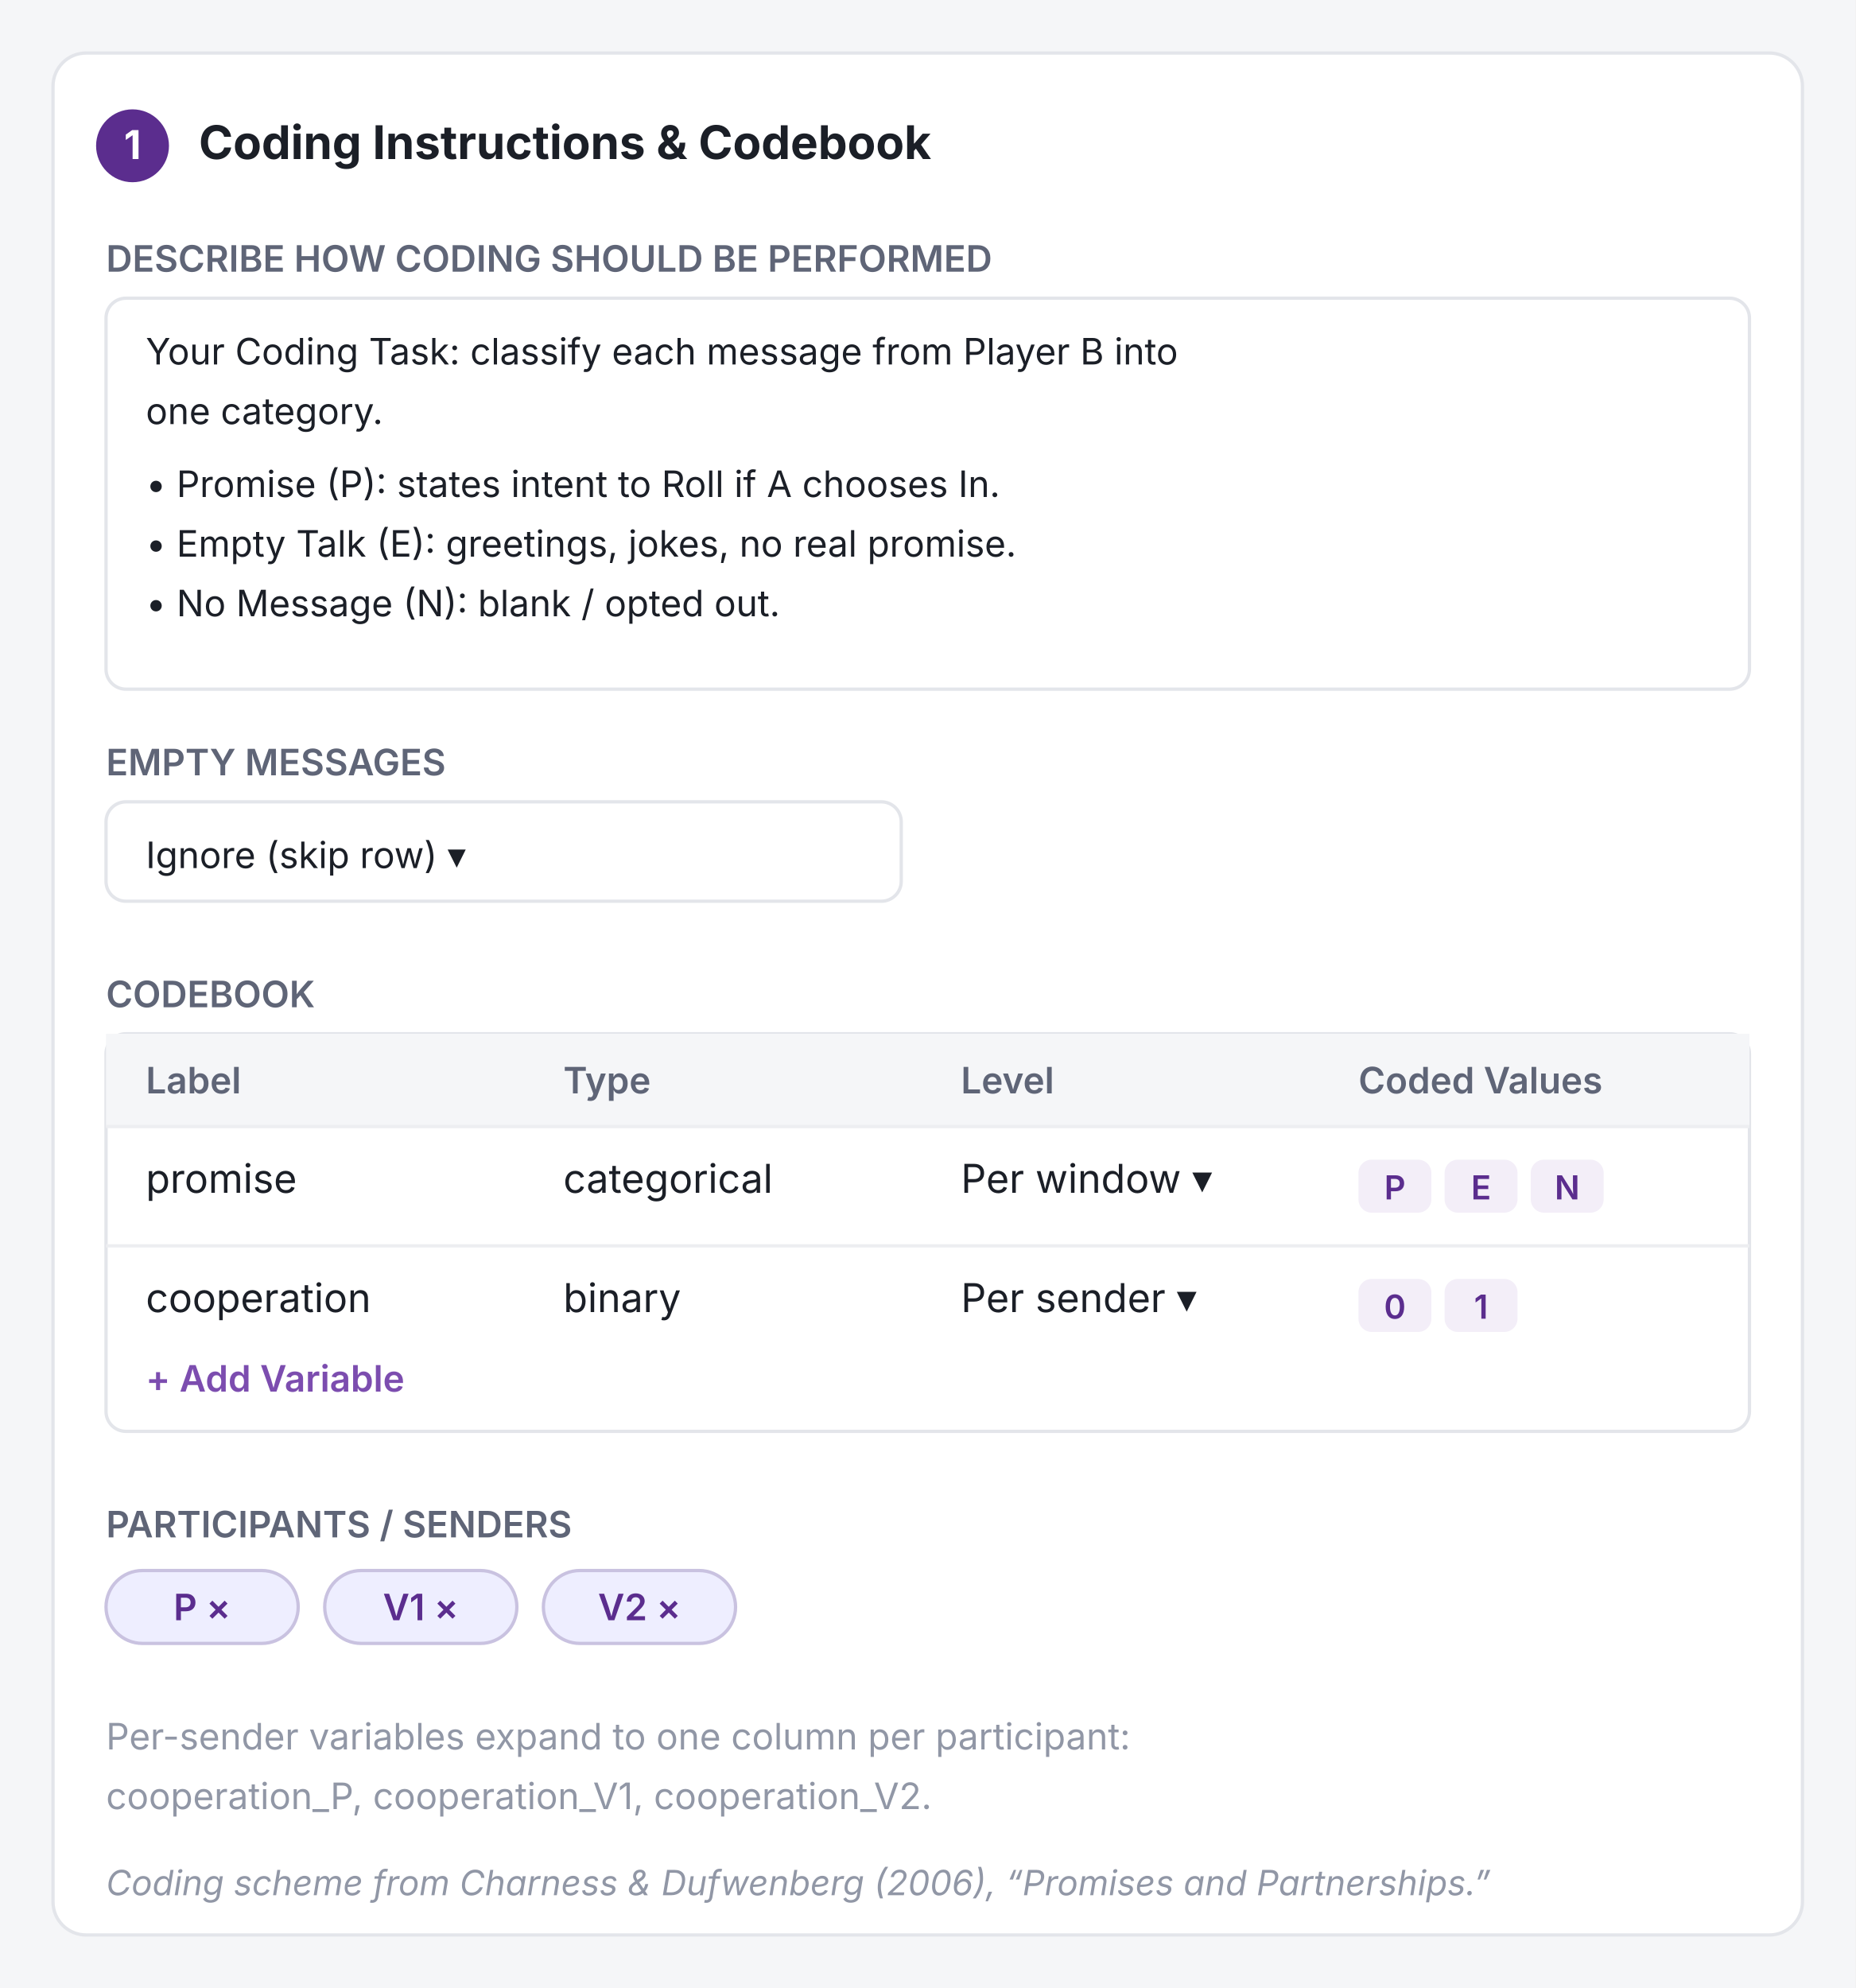
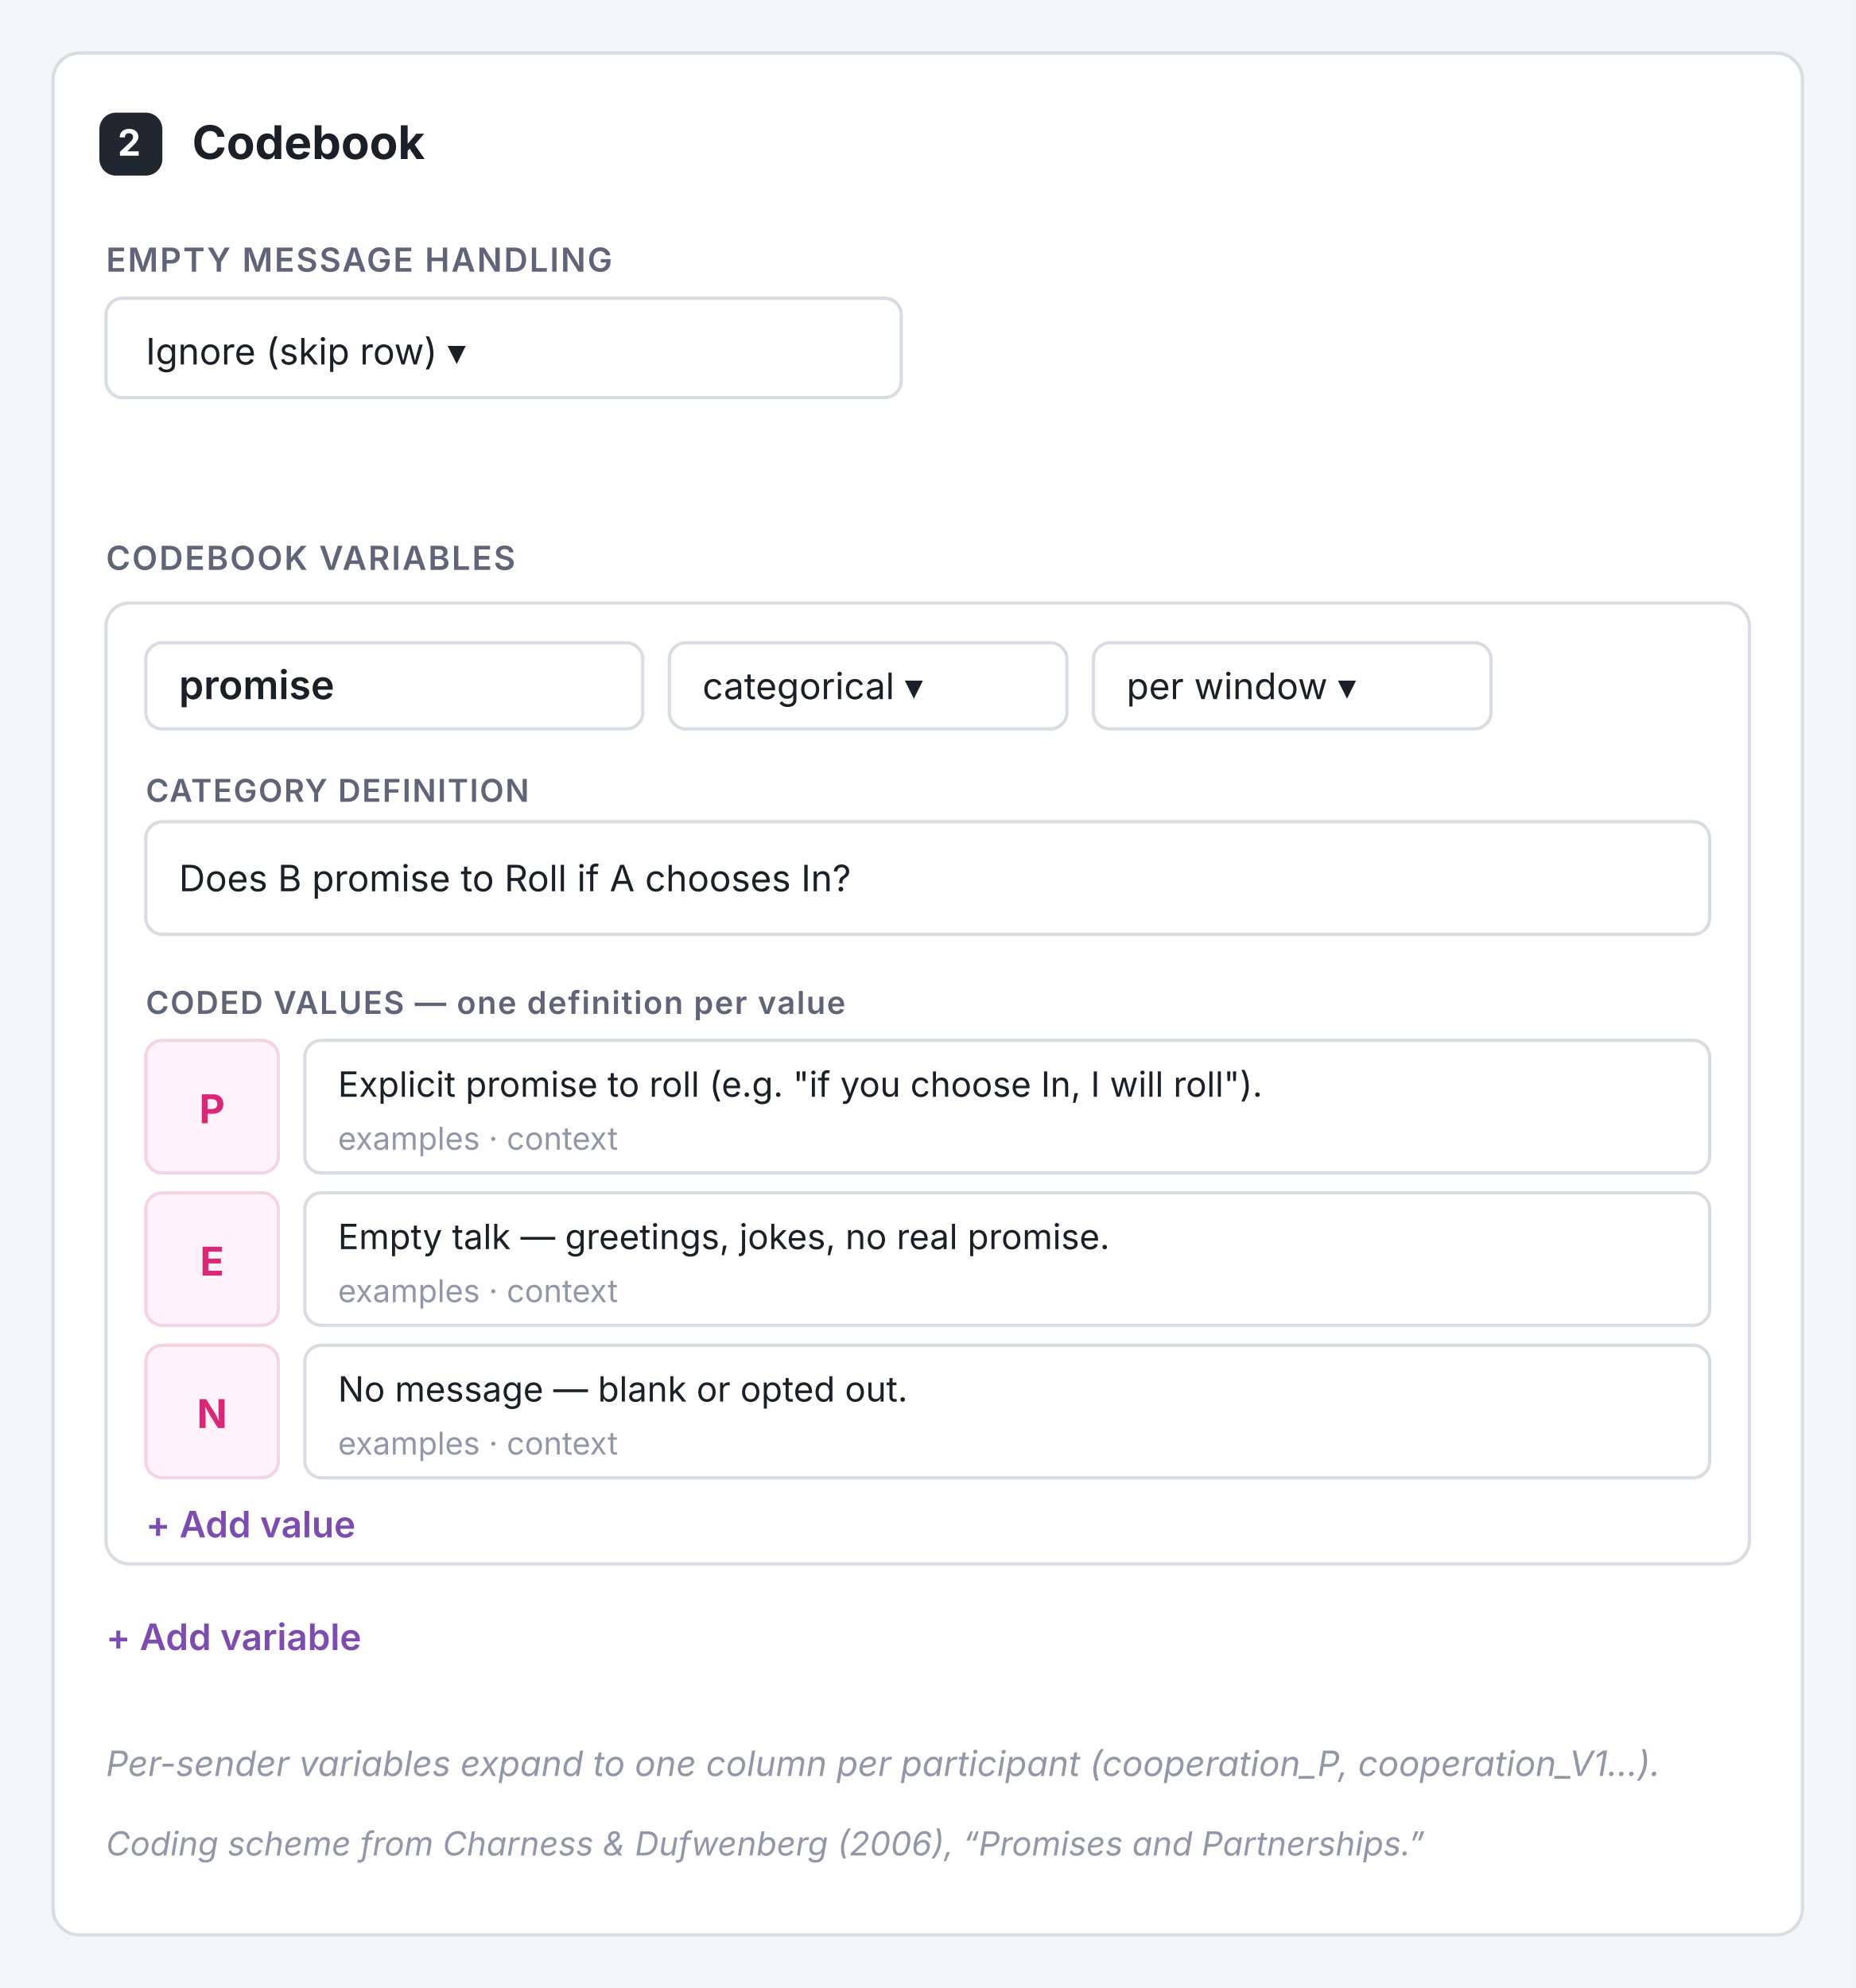
<svg xmlns="http://www.w3.org/2000/svg" width="560" height="600" viewBox="0 0 560 600" font-family="Inter, -apple-system, Segoe UI, sans-serif">
-   <rect width="560" height="600" fill="#f5f6f8" />
-   <rect x="16" y="16" width="528" height="568" rx="10" fill="#ffffff" stroke="#e3e5ea" />
-   <circle cx="40" cy="44" r="11" fill="#5b2d8e" />
-   <text x="40" y="48" text-anchor="middle" fill="#fff" font-size="12" font-weight="700">1</text>
-   <text x="60" y="48" fill="#1b1f27" font-size="14" font-weight="700">Coding Instructions &amp; Codebook</text>
-   <text x="32" y="82" fill="#5f6577" font-size="11" font-weight="600">DESCRIBE HOW CODING SHOULD BE PERFORMED</text>
-   <rect x="32" y="90" width="496" height="118" rx="6" fill="#fff" stroke="#e3e5ea" />
-   <text x="44" y="110" fill="#1b1f27" font-size="11">Your Coding Task: classify each message from Player B into</text>
-   <text x="44" y="128" fill="#1b1f27" font-size="11">one category.</text>
-   <text x="44" y="150" fill="#1b1f27" font-size="11">• Promise (P): states intent to Roll if A chooses In.</text>
-   <text x="44" y="168" fill="#1b1f27" font-size="11">• Empty Talk (E): greetings, jokes, no real promise.</text>
-   <text x="44" y="186" fill="#1b1f27" font-size="11">• No Message (N): blank / opted out.</text>
-   <text x="32" y="234" fill="#5f6577" font-size="11" font-weight="600">EMPTY MESSAGES</text>
-   <rect x="32" y="242" width="240" height="30" rx="6" fill="#fff" stroke="#e3e5ea" />
-   <text x="44" y="262" fill="#1b1f27" font-size="11">Ignore (skip row) ▾</text>
-   <text x="32" y="304" fill="#5f6577" font-size="11" font-weight="600">CODEBOOK</text>
-   <rect x="32" y="312" width="496" height="120" rx="6" fill="#fff" stroke="#e3e5ea" />
-   <rect x="32" y="312" width="496" height="28" fill="#f5f6f8" />
-   <text x="44" y="330" fill="#5f6577" font-size="11" font-weight="600">Label</text>
-   <text x="170" y="330" fill="#5f6577" font-size="11" font-weight="600">Type</text>
-   <text x="290" y="330" fill="#5f6577" font-size="11" font-weight="600">Level</text>
-   <text x="410" y="330" fill="#5f6577" font-size="11" font-weight="600">Coded Values</text>
-   <line x1="32" y1="340" x2="528" y2="340" stroke="#edeef1" />
-   <text x="44" y="360" fill="#1b1f27" font-size="12">promise</text>
-   <text x="170" y="360" fill="#1b1f27" font-size="12">categorical</text>
-   <text x="290" y="360" fill="#1b1f27" font-size="12">Per window ▾</text>
-   <rect x="410" y="350" width="22" height="16" rx="4" fill="#f3eef8" />
-   <text x="421" y="362" text-anchor="middle" fill="#5b2d8e" font-size="10" font-weight="600">P</text>
-   <rect x="436" y="350" width="22" height="16" rx="4" fill="#f3eef8" />
-   <text x="447" y="362" text-anchor="middle" fill="#5b2d8e" font-size="10" font-weight="600">E</text>
-   <rect x="462" y="350" width="22" height="16" rx="4" fill="#f3eef8" />
-   <text x="473" y="362" text-anchor="middle" fill="#5b2d8e" font-size="10" font-weight="600">N</text>
-   <line x1="32" y1="376" x2="528" y2="376" stroke="#edeef1" />
-   <text x="44" y="396" fill="#1b1f27" font-size="12">cooperation</text>
-   <text x="170" y="396" fill="#1b1f27" font-size="12">binary</text>
-   <text x="290" y="396" fill="#1b1f27" font-size="12">Per sender ▾</text>
-   <rect x="410" y="386" width="22" height="16" rx="4" fill="#f3eef8" />
-   <text x="421" y="398" text-anchor="middle" fill="#5b2d8e" font-size="10" font-weight="600">0</text>
-   <rect x="436" y="386" width="22" height="16" rx="4" fill="#f3eef8" />
-   <text x="447" y="398" text-anchor="middle" fill="#5b2d8e" font-size="10" font-weight="600">1</text>
-   <text x="44" y="420" fill="#7c4daf" font-size="11" font-weight="600">+ Add Variable</text>
-   <text x="32" y="464" fill="#5f6577" font-size="11" font-weight="600">PARTICIPANTS / SENDERS</text>
-   <rect x="32" y="474" width="58" height="22" rx="11" fill="#eef" stroke="#c9c2e0" />
-   <text x="61" y="489" text-anchor="middle" fill="#5b2d8e" font-size="11" font-weight="600">P  ×</text>
-   <rect x="98" y="474" width="58" height="22" rx="11" fill="#eef" stroke="#c9c2e0" />
-   <text x="127" y="489" text-anchor="middle" fill="#5b2d8e" font-size="11" font-weight="600">V1  ×</text>
-   <rect x="164" y="474" width="58" height="22" rx="11" fill="#eef" stroke="#c9c2e0" />
-   <text x="193" y="489" text-anchor="middle" fill="#5b2d8e" font-size="11" font-weight="600">V2  ×</text>
-   <text x="32" y="528" fill="#9197a6" font-size="11">Per-sender variables expand to one column per participant:</text>
-   <text x="32" y="546" fill="#9197a6" font-size="11">cooperation_P, cooperation_V1, cooperation_V2.</text>
-   <text x="32" y="572" fill="#9197a6" font-size="10.5" font-style="italic">Coding scheme from Charness &amp; Dufwenberg (2006), “Promises and Partnerships.”</text>
+   <rect width="560" height="600" fill="#f4f5f7" />
+   <rect x="16" y="16" width="528" height="568" rx="8" fill="#ffffff" stroke="#d9dce3" />
+   <rect x="30" y="34" width="19" height="19" rx="5" fill="#21262f" />
+   <text x="39" y="47" text-anchor="middle" fill="#fff" font-size="11" font-weight="700">2</text>
+   <text x="58" y="48" fill="#1b1f27" font-size="14" font-weight="700">Codebook</text>
+   <text x="32" y="82" fill="#5f6577" font-size="10" font-weight="600" letter-spacing="0.5">EMPTY MESSAGE HANDLING</text>
+   <rect x="32" y="90" width="240" height="30" rx="5" fill="#fff" stroke="#d9dce3" />
+   <text x="44" y="110" fill="#1b1f27" font-size="11">Ignore (skip row) ▾</text>
+   <text x="32" y="172" fill="#5f6577" font-size="10" font-weight="600" letter-spacing="0.5">CODEBOOK VARIABLES</text>
+   <rect x="32" y="182" width="496" height="290" rx="7" fill="#fff" stroke="#d9dce3" />
+   <rect x="44" y="194" width="150" height="26" rx="5" fill="#fff" stroke="#d9dce3" />
+   <text x="54" y="211" fill="#1b1f27" font-size="12" font-weight="600">promise</text>
+   <rect x="202" y="194" width="120" height="26" rx="5" fill="#fff" stroke="#d9dce3" />
+   <text x="212" y="211" fill="#1b1f27" font-size="11">categorical ▾</text>
+   <rect x="330" y="194" width="120" height="26" rx="5" fill="#fff" stroke="#d9dce3" />
+   <text x="340" y="211" fill="#1b1f27" font-size="11">per window ▾</text>
+   <text x="44" y="242" fill="#5f6577" font-size="9.5" font-weight="600" letter-spacing="0.4">CATEGORY DEFINITION</text>
+   <rect x="44" y="248" width="472" height="34" rx="5" fill="#fff" stroke="#d9dce3" />
+   <text x="54" y="269" fill="#1b1f27" font-size="11">Does B promise to Roll if A chooses In?</text>
+   <text x="44" y="306" fill="#5f6577" font-size="9.5" font-weight="600" letter-spacing="0.4">CODED VALUES — one definition per value</text>
+   <rect x="44" y="314" width="40" height="40" rx="5" fill="#fdf2f8" stroke="#f3d4e6" />
+   <text x="64" y="339" text-anchor="middle" fill="#db2777" font-size="12" font-weight="700">P</text>
+   <rect x="92" y="314" width="424" height="40" rx="5" fill="#fff" stroke="#d9dce3" />
+   <text x="102" y="331" fill="#1b1f27" font-size="10.5">Explicit promise to roll (e.g. "if you choose In, I will roll").</text>
+   <text x="102" y="347" fill="#9197a6" font-size="9.5">examples · context</text>
+   <rect x="44" y="360" width="40" height="40" rx="5" fill="#fdf2f8" stroke="#f3d4e6" />
+   <text x="64" y="385" text-anchor="middle" fill="#db2777" font-size="12" font-weight="700">E</text>
+   <rect x="92" y="360" width="424" height="40" rx="5" fill="#fff" stroke="#d9dce3" />
+   <text x="102" y="377" fill="#1b1f27" font-size="10.5">Empty talk — greetings, jokes, no real promise.</text>
+   <text x="102" y="393" fill="#9197a6" font-size="9.5">examples · context</text>
+   <rect x="44" y="406" width="40" height="40" rx="5" fill="#fdf2f8" stroke="#f3d4e6" />
+   <text x="64" y="431" text-anchor="middle" fill="#db2777" font-size="12" font-weight="700">N</text>
+   <rect x="92" y="406" width="424" height="40" rx="5" fill="#fff" stroke="#d9dce3" />
+   <text x="102" y="423" fill="#1b1f27" font-size="10.5">No message — blank or opted out.</text>
+   <text x="102" y="439" fill="#9197a6" font-size="9.5">examples · context</text>
+   <text x="44" y="464" fill="#7c4daf" font-size="11" font-weight="600">+ Add value</text>
+   <text x="32" y="498" fill="#7c4daf" font-size="11" font-weight="600">+ Add variable</text>
+   <text x="32" y="536" fill="#9197a6" font-size="10.5" font-style="italic">Per-sender variables expand to one column per participant (cooperation_P, cooperation_V1…).</text>
+   <text x="32" y="560" fill="#9197a6" font-size="10" font-style="italic">Coding scheme from Charness &amp; Dufwenberg (2006), “Promises and Partnerships.”</text>
</svg>
